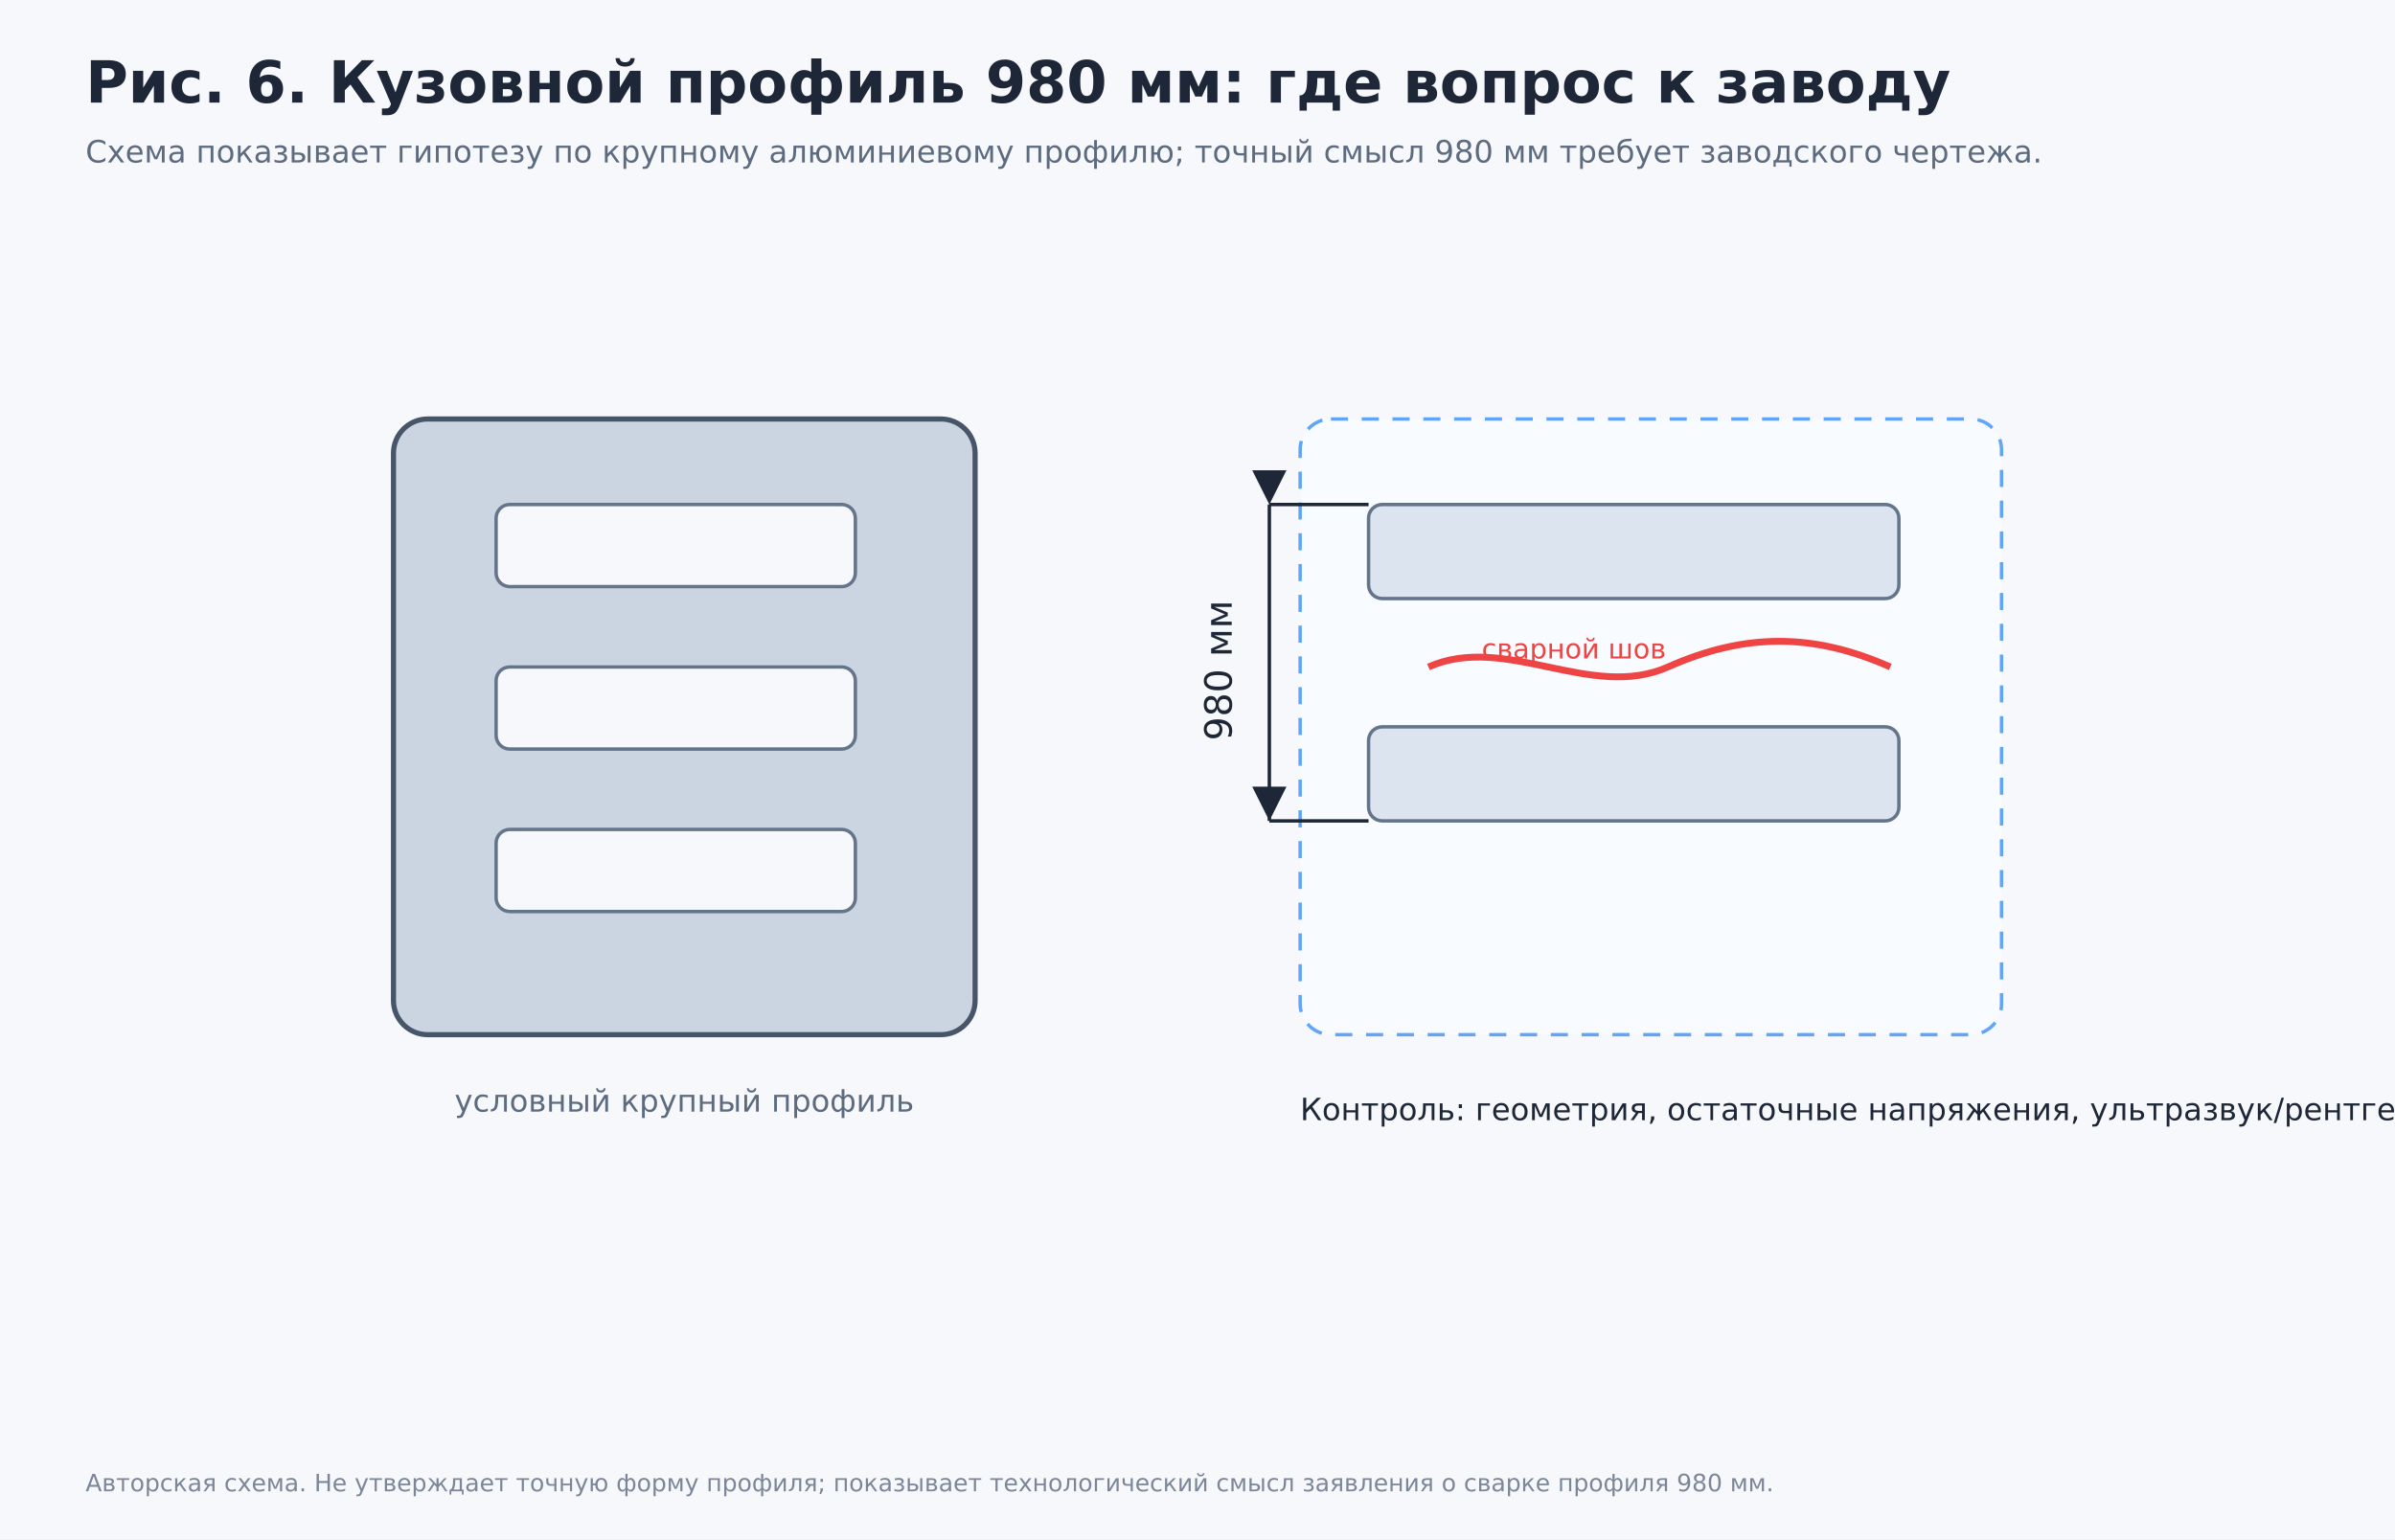
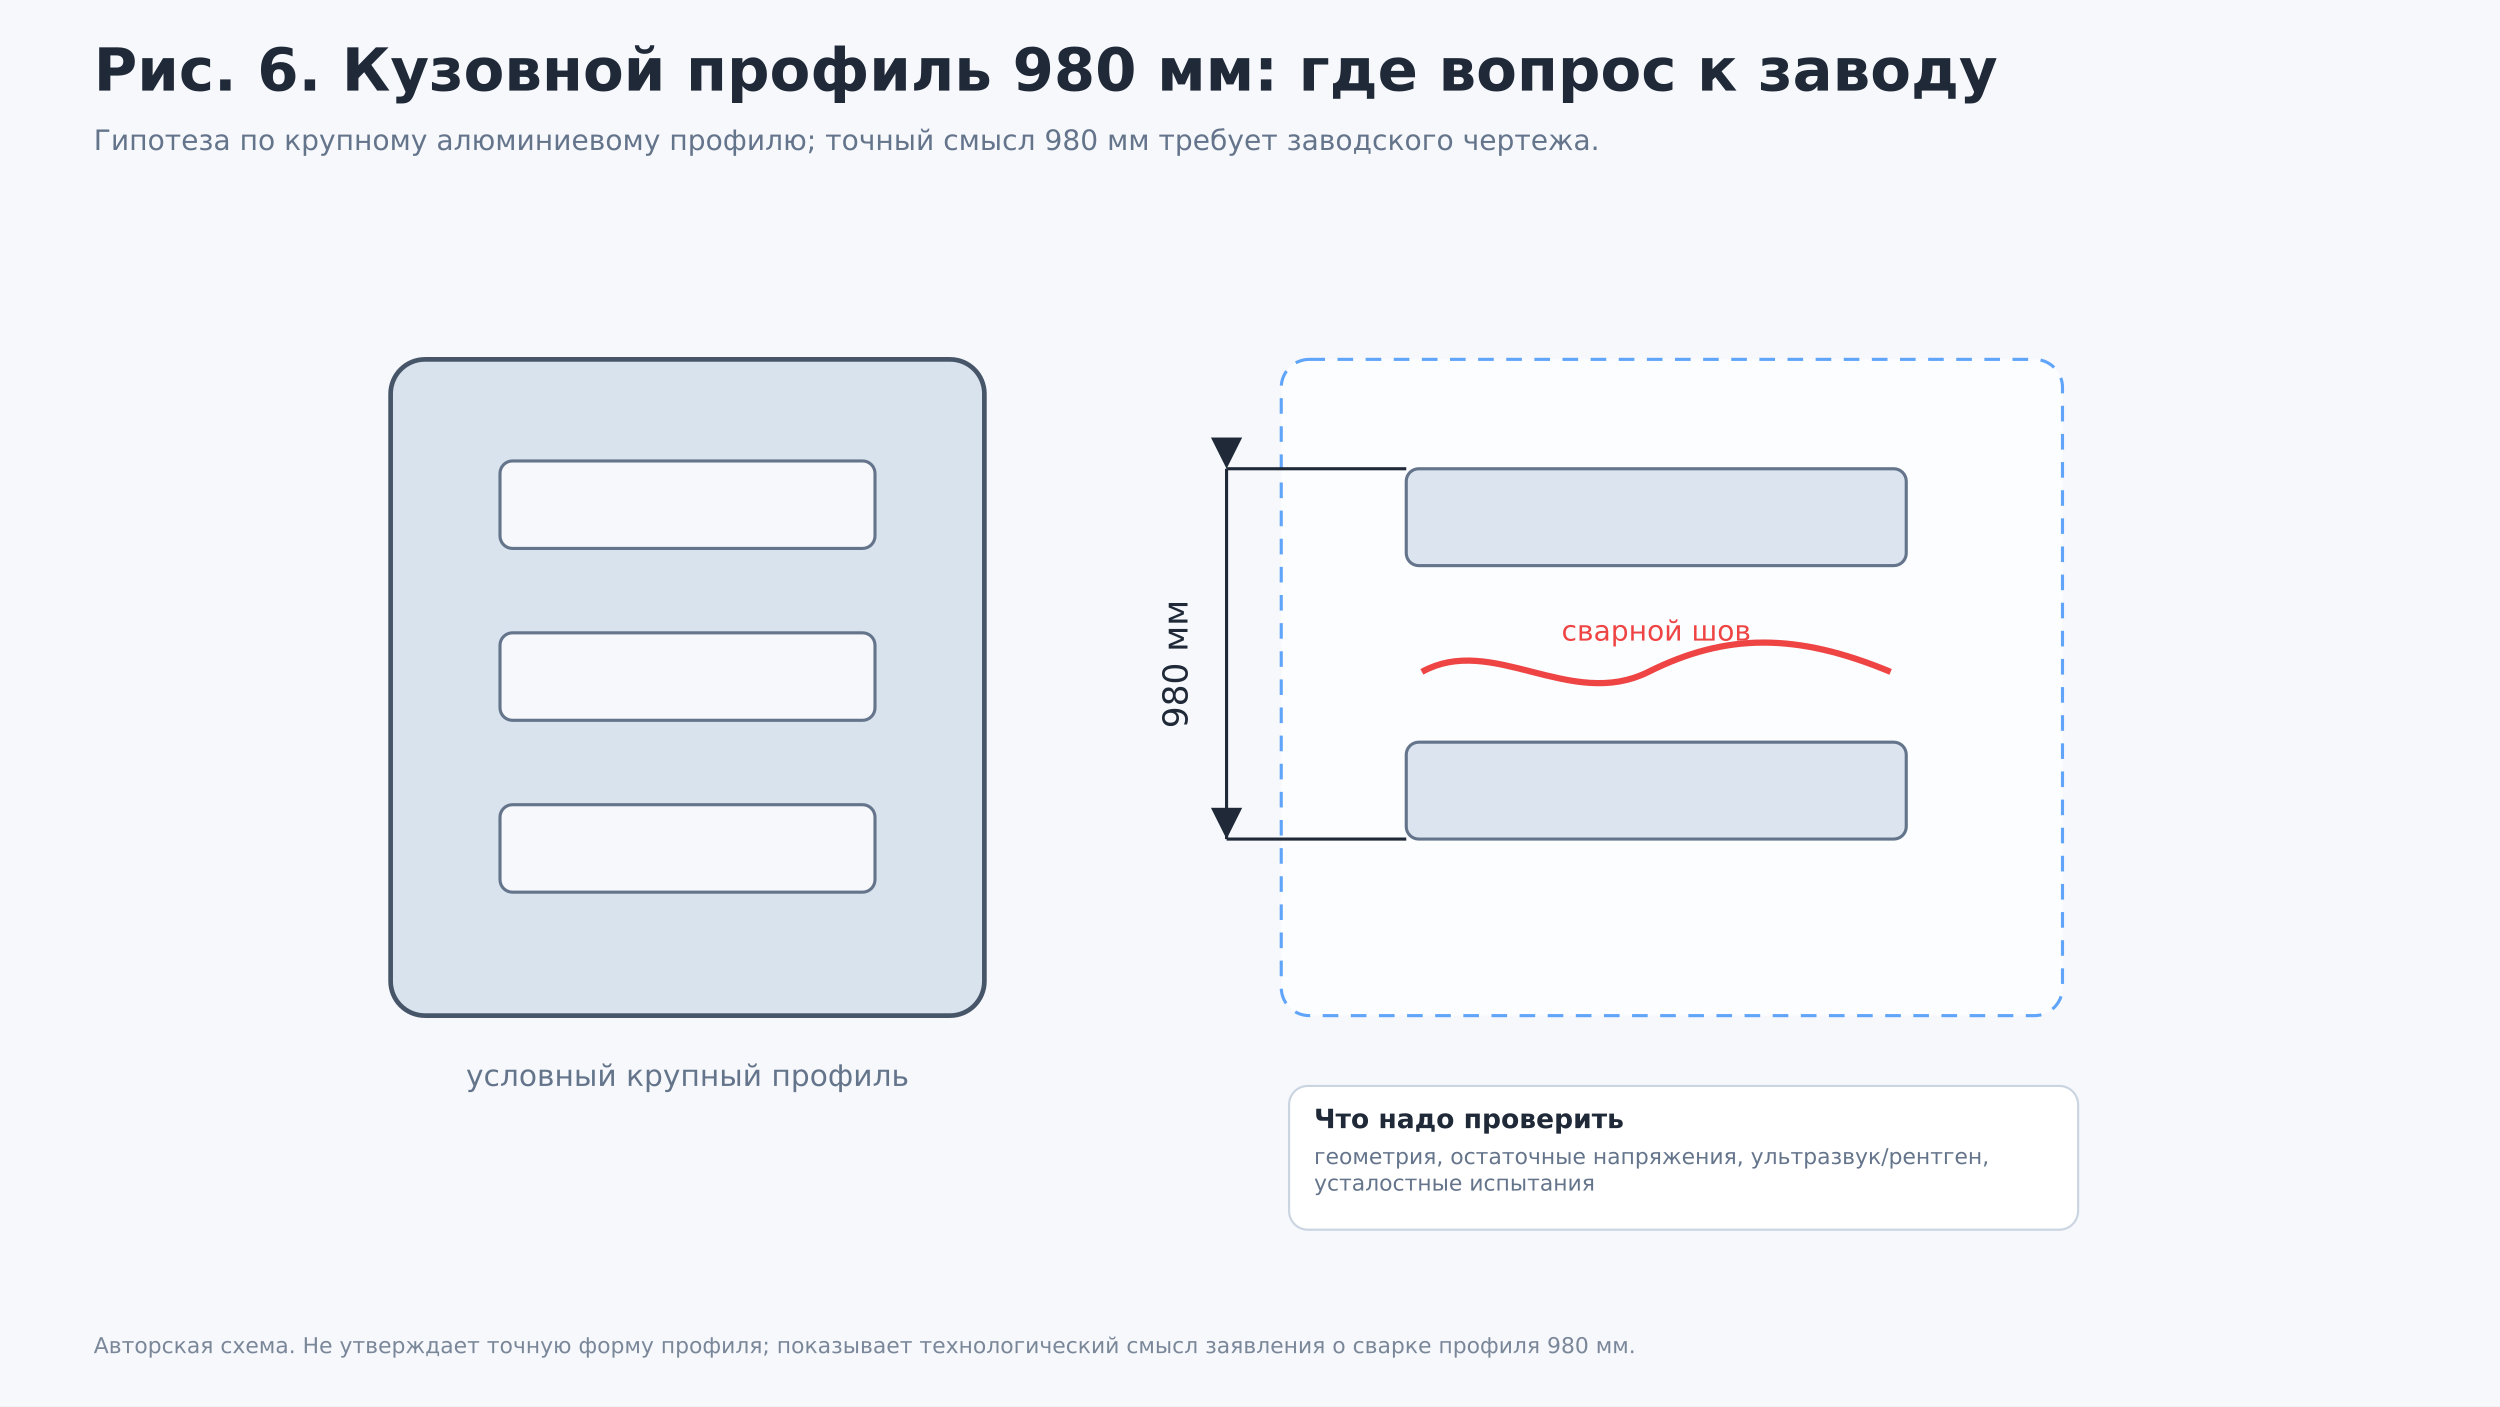
- <svg xmlns="http://www.w3.org/2000/svg" baseProfile="full" height="900" version="1.1" viewBox="0 0 1400 900" width="1400">
+ <svg xmlns="http://www.w3.org/2000/svg" baseProfile="full" height="900" version="1.1" viewBox="0 0 1600 900" width="1600">
  <defs>
    <marker id="arrow" markerHeight="10" markerWidth="10" orient="auto" refX="10" refY="5">
-       <path d="M 0 0 L 10 5 L 0 10 z" fill="#1d2737" />
+       <path d="M 0 0 L 10 5 L 0 10 z" fill="#1f2937" />
    </marker>
    <marker id="arrow_white" markerHeight="10" markerWidth="10" orient="auto" refX="10" refY="5">
-       <path d="M 0 0 L 10 5 L 0 10 z" fill="white" />
+       <path d="M 0 0 L 10 5 L 0 10 z" fill="#ffffff" />
    </marker>
-     <marker id="dot" markerHeight="8" markerWidth="8" orient="auto" refX="4" refY="4">
-       <circle cx="4" cy="4" fill="#1d2737" r="3" />
+     <marker id="arrow_red" markerHeight="10" markerWidth="10" orient="auto" refX="10" refY="5">
+       <path d="M 0 0 L 10 5 L 0 10 z" fill="#ef4444" />
+     </marker>
+     <marker id="arrow_blue" markerHeight="10" markerWidth="10" orient="auto" refX="10" refY="5">
+       <path d="M 0 0 L 10 5 L 0 10 z" fill="#2563eb" />
+     </marker>
+     <marker id="arrow_green" markerHeight="10" markerWidth="10" orient="auto" refX="10" refY="5">
+       <path d="M 0 0 L 10 5 L 0 10 z" fill="#22c55e" />
    </marker>
  </defs>
-   <rect fill="#f7f8fb" height="900" width="1400" x="0" y="0" />
-   <text fill="#1d2737" font-family="DejaVu Sans, Arial, sans-serif" font-size="34" font-weight="700" x="50" y="60">Рис. 6. Кузовной профиль 980 мм: где вопрос к заводу</text>
-   <text fill="#5c6b80" font-family="DejaVu Sans, Arial, sans-serif" font-size="18" x="50" y="95">Схема показывает гипотезу по крупному алюминиевому профилю; точный смысл 980 мм требует заводского чертежа.</text>
-   <rect fill="#cbd5e1" height="360" rx="20" stroke="#475569" stroke-width="3" width="340" x="230" y="245" />
-   <rect fill="#f7f8fb" height="48" rx="8" stroke="#64748b" stroke-width="2" width="210" x="290" y="295" />
-   <rect fill="#f7f8fb" height="48" rx="8" stroke="#64748b" stroke-width="2" width="210" x="290" y="390" />
-   <rect fill="#f7f8fb" height="48" rx="8" stroke="#64748b" stroke-width="2" width="210" x="290" y="485" />
-   <text fill="#5c6b80" font-family="DejaVu Sans, Arial, sans-serif" font-size="18" text-anchor="middle" x="400" y="650">условный крупный профиль</text>
-   <rect fill="#f8fbff" height="360" rx="18" stroke="#60a5fa" stroke-dasharray="10,8" stroke-width="2" width="410" x="760" y="245" />
-   <rect fill="#dbe4ef" height="55" rx="8" stroke="#64748b" stroke-width="2" width="310" x="800" y="295" />
-   <rect fill="#dbe4ef" height="55" rx="8" stroke="#64748b" stroke-width="2" width="310" x="800" y="425" />
-   <path d="M 835 390 C 880 370, 930 410, 975 390 S 1060 370, 1105 390" fill="none" stroke="#ef4444" stroke-width="4" />
-   <text fill="#ef4444" font-family="DejaVu Sans, Arial, sans-serif" font-size="16" text-anchor="middle" x="920" y="385">сварной шов</text>
-   <line marker-end="url(#arrow)" marker-start="url(#arrow)" stroke="#1d2737" stroke-width="2" x1="742" x2="742" y1="295" y2="480" />
-   <text fill="#1d2737" font-family="DejaVu Sans, Arial, sans-serif" font-size="22" text-anchor="middle" transform="rotate(-90,720,392)" x="720" y="392">980 мм</text>
-   <line stroke="#1d2737" stroke-width="2" x1="742" x2="800" y1="295" y2="295" />
-   <line stroke="#1d2737" stroke-width="2" x1="742" x2="800" y1="480" y2="480" />
-   <text fill="#1d2737" font-family="DejaVu Sans, Arial, sans-serif" font-size="18" x="760" y="655">Контроль: геометрия, остаточные напряжения, ультразвук/рентген.</text>
-   <text fill="#7b8799" font-family="DejaVu Sans, Arial, sans-serif" font-size="14" x="50" y="872">Авторская схема. Не утверждает точную форму профиля; показывает технологический смысл заявления о сварке профиля 980 мм.</text>
+   <rect fill="#f6f8fc" height="900" width="1600" x="0" y="0" />
+   <text fill="#1f2937" font-family="DejaVu Sans, Arial, sans-serif" font-size="38" font-weight="700" text-anchor="start" x="60" y="58">Рис. 6. Кузовной профиль 980 мм: где вопрос к заводу</text>
+   <text fill="#64748b" font-family="DejaVu Sans, Arial, sans-serif" font-size="18" font-weight="normal" text-anchor="start" x="60" y="96">Гипотеза по крупному алюминиевому профилю; точный смысл 980 мм требует заводского чертежа.</text>
+   <rect fill="#d9e3ee" height="420" rx="22" stroke="#475569" stroke-width="3" width="380" x="250" y="230" />
+   <rect fill="#f6f8fc" height="56" rx="8" stroke="#64748b" stroke-width="2" width="240" x="320" y="295" />
+   <rect fill="#f6f8fc" height="56" rx="8" stroke="#64748b" stroke-width="2" width="240" x="320" y="405" />
+   <rect fill="#f6f8fc" height="56" rx="8" stroke="#64748b" stroke-width="2" width="240" x="320" y="515" />
+   <text fill="#64748b" font-family="DejaVu Sans, Arial, sans-serif" font-size="19" text-anchor="middle" x="440" y="695">условный крупный профиль</text>
+   <rect fill="#fbfdff" height="420" rx="18" stroke="#60a5fa" stroke-dasharray="10,8" stroke-width="2" width="500" x="820" y="230" />
+   <rect fill="#dbe4ef" height="62" rx="8" stroke="#64748b" stroke-width="2" width="320" x="900" y="300" />
+   <rect fill="#dbe4ef" height="62" rx="8" stroke="#64748b" stroke-width="2" width="320" x="900" y="475" />
+   <path d="M 910 430 C 955 405, 1005 455, 1055 430 S 1150 405, 1210 430" fill="none" stroke="#ef4444" stroke-width="4" />
+   <text fill="#ef4444" font-family="DejaVu Sans, Arial, sans-serif" font-size="18" text-anchor="middle" x="1060" y="410">сварной шов</text>
+   <line marker-end="url(#arrow)" marker-start="url(#arrow)" stroke="#1f2937" stroke-width="2" x1="785" x2="785" y1="300" y2="537" />
+   <text fill="#1f2937" font-family="DejaVu Sans, Arial, sans-serif" font-size="22" text-anchor="middle" transform="rotate(-90,760,425)" x="760" y="425">980 мм</text>
+   <line stroke="#1f2937" stroke-width="2" x1="785" x2="900" y1="300" y2="300" />
+   <line stroke="#1f2937" stroke-width="2" x1="785" x2="900" y1="537" y2="537" />
+   <rect fill="#ffffff" height="92" rx="12" ry="12" stroke="#cbd5e1" stroke-width="1.4" width="505" x="825" y="695" />
+   <text fill="#1f2937" font-family="DejaVu Sans, Arial, sans-serif" font-size="17" font-weight="700" text-anchor="start" x="841" y="722">Что надо проверить</text>
+   <text fill="#64748b" font-family="DejaVu Sans, Arial, sans-serif" font-size="14" font-weight="normal" text-anchor="start" x="841" y="745">геометрия, остаточные напряжения, ультразвук/рентген,</text>
+   <text fill="#64748b" font-family="DejaVu Sans, Arial, sans-serif" font-size="14" font-weight="normal" text-anchor="start" x="841" y="762">усталостные испытания</text>
+   <text fill="#7a8799" font-family="DejaVu Sans, Arial, sans-serif" font-size="14" font-weight="normal" text-anchor="start" x="60" y="866">Авторская схема. Не утверждает точную форму профиля; показывает технологический смысл заявления о сварке профиля 980 мм.</text>
</svg>
